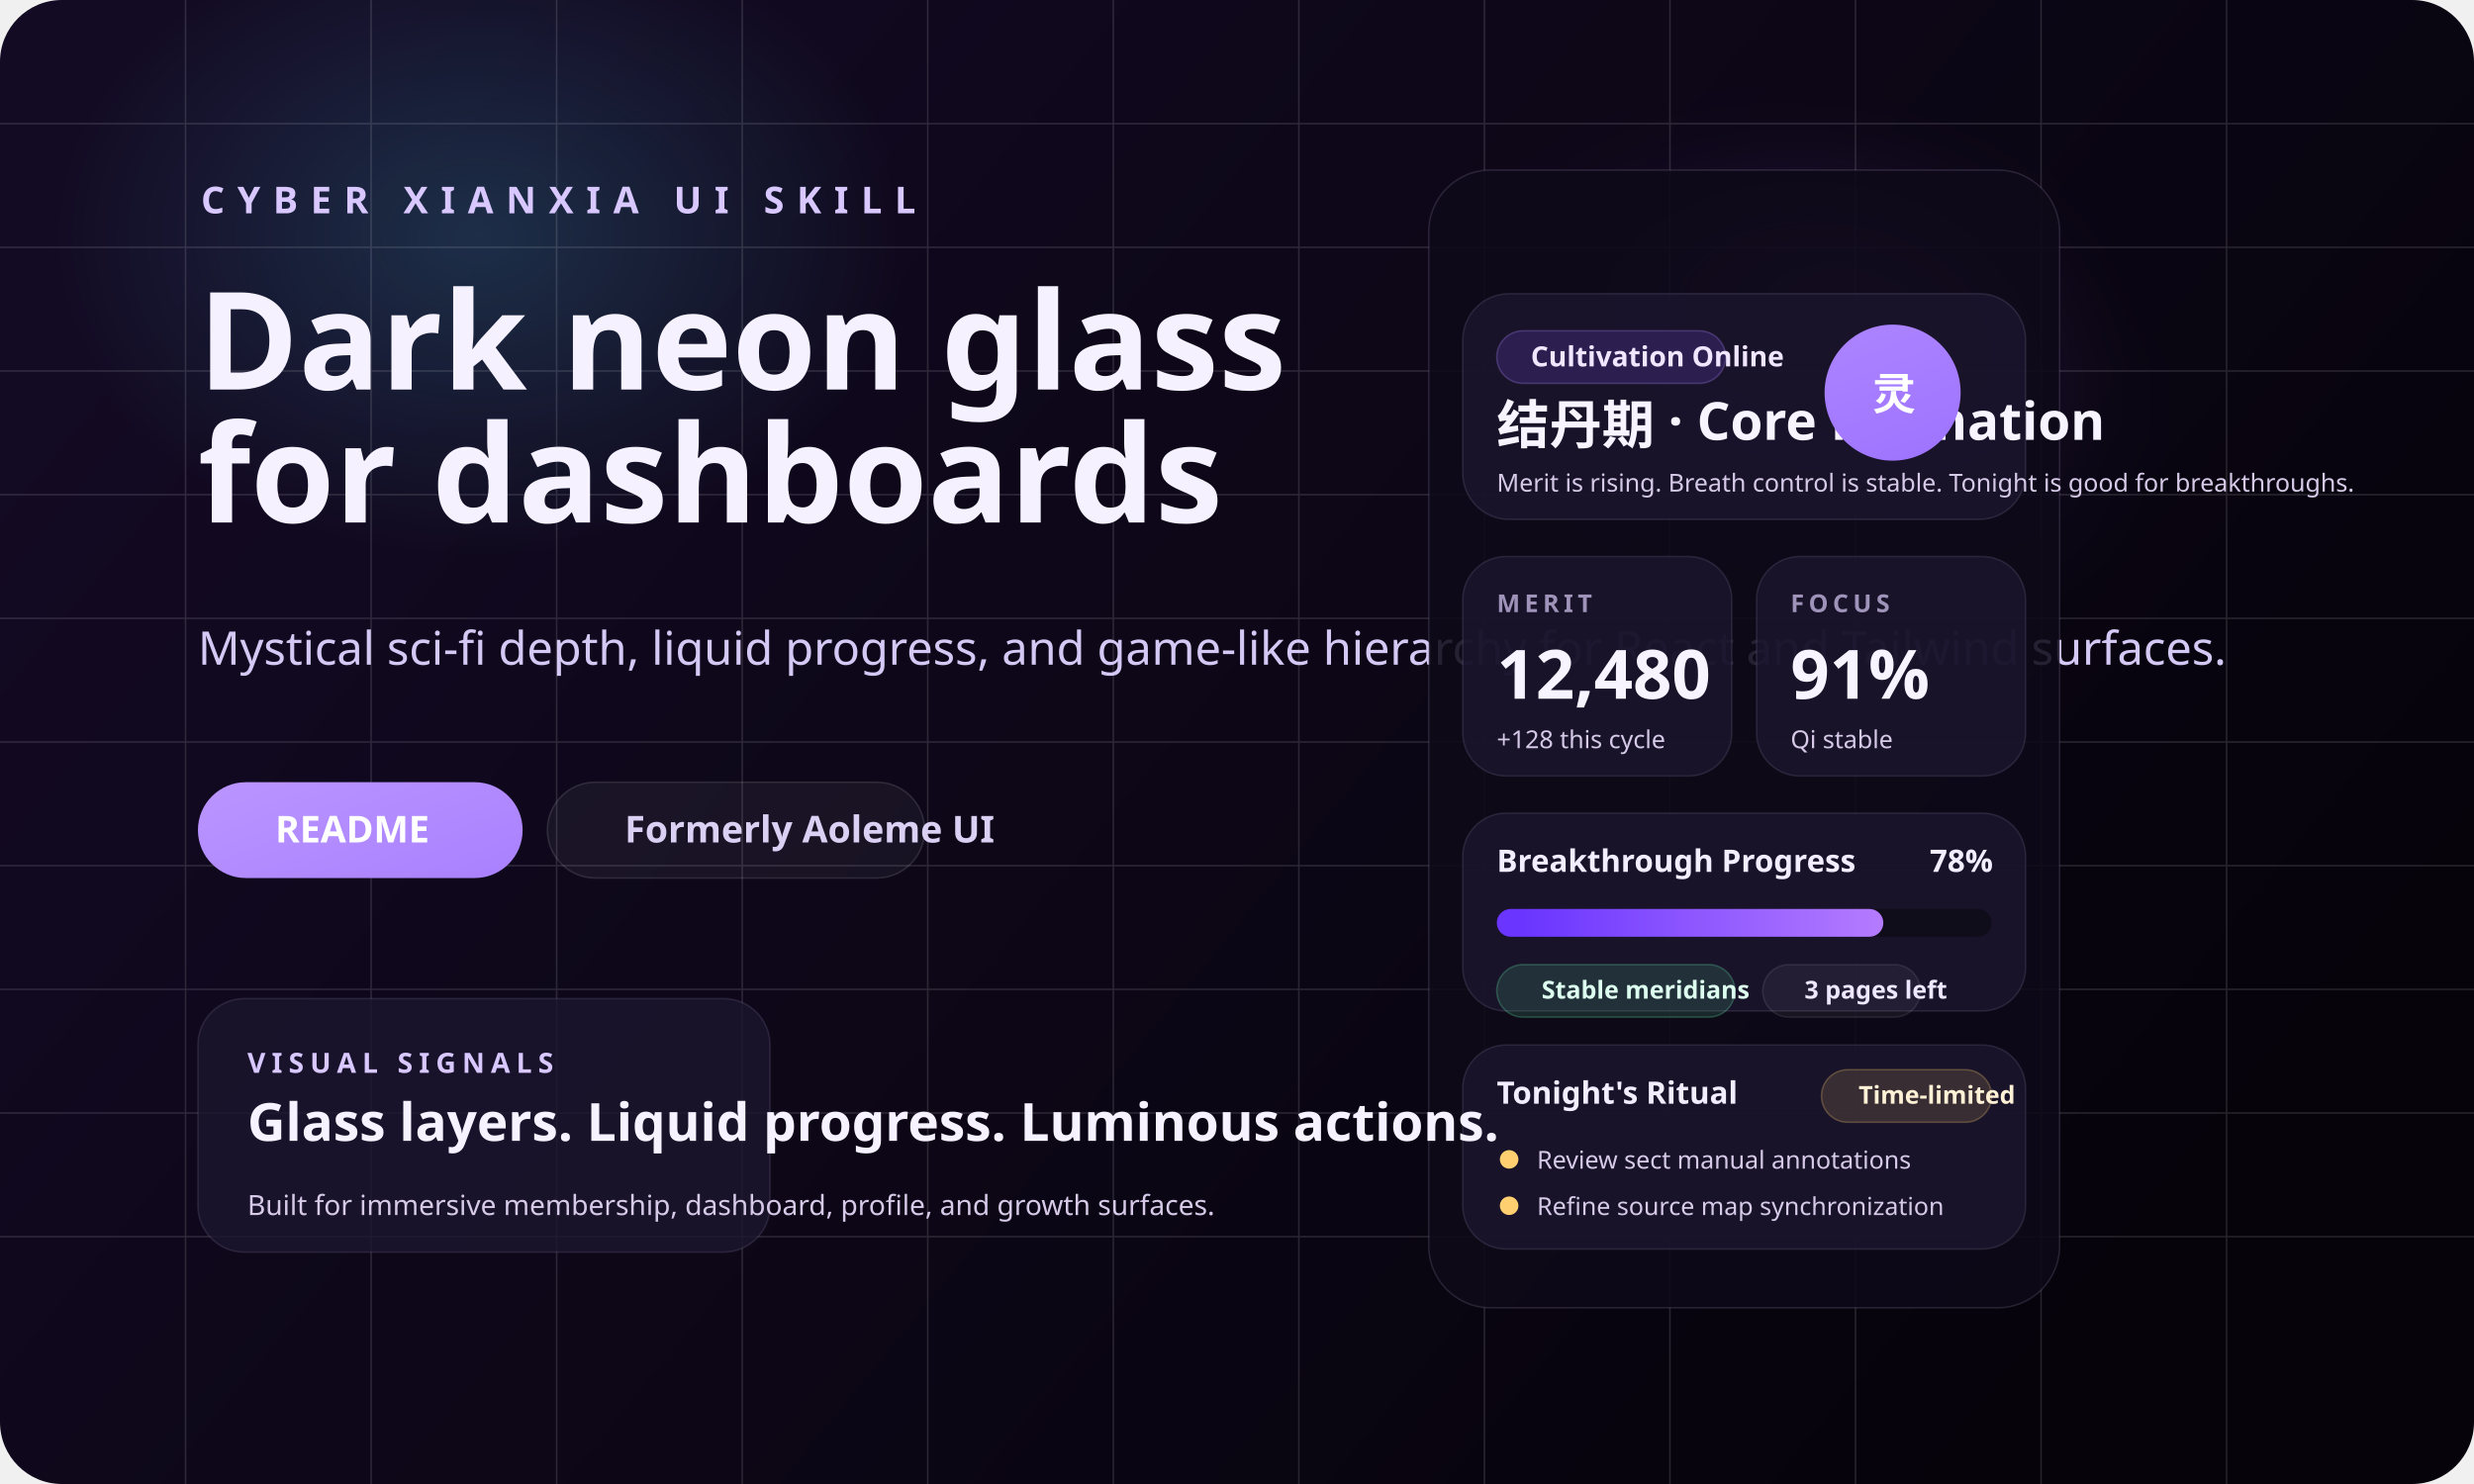
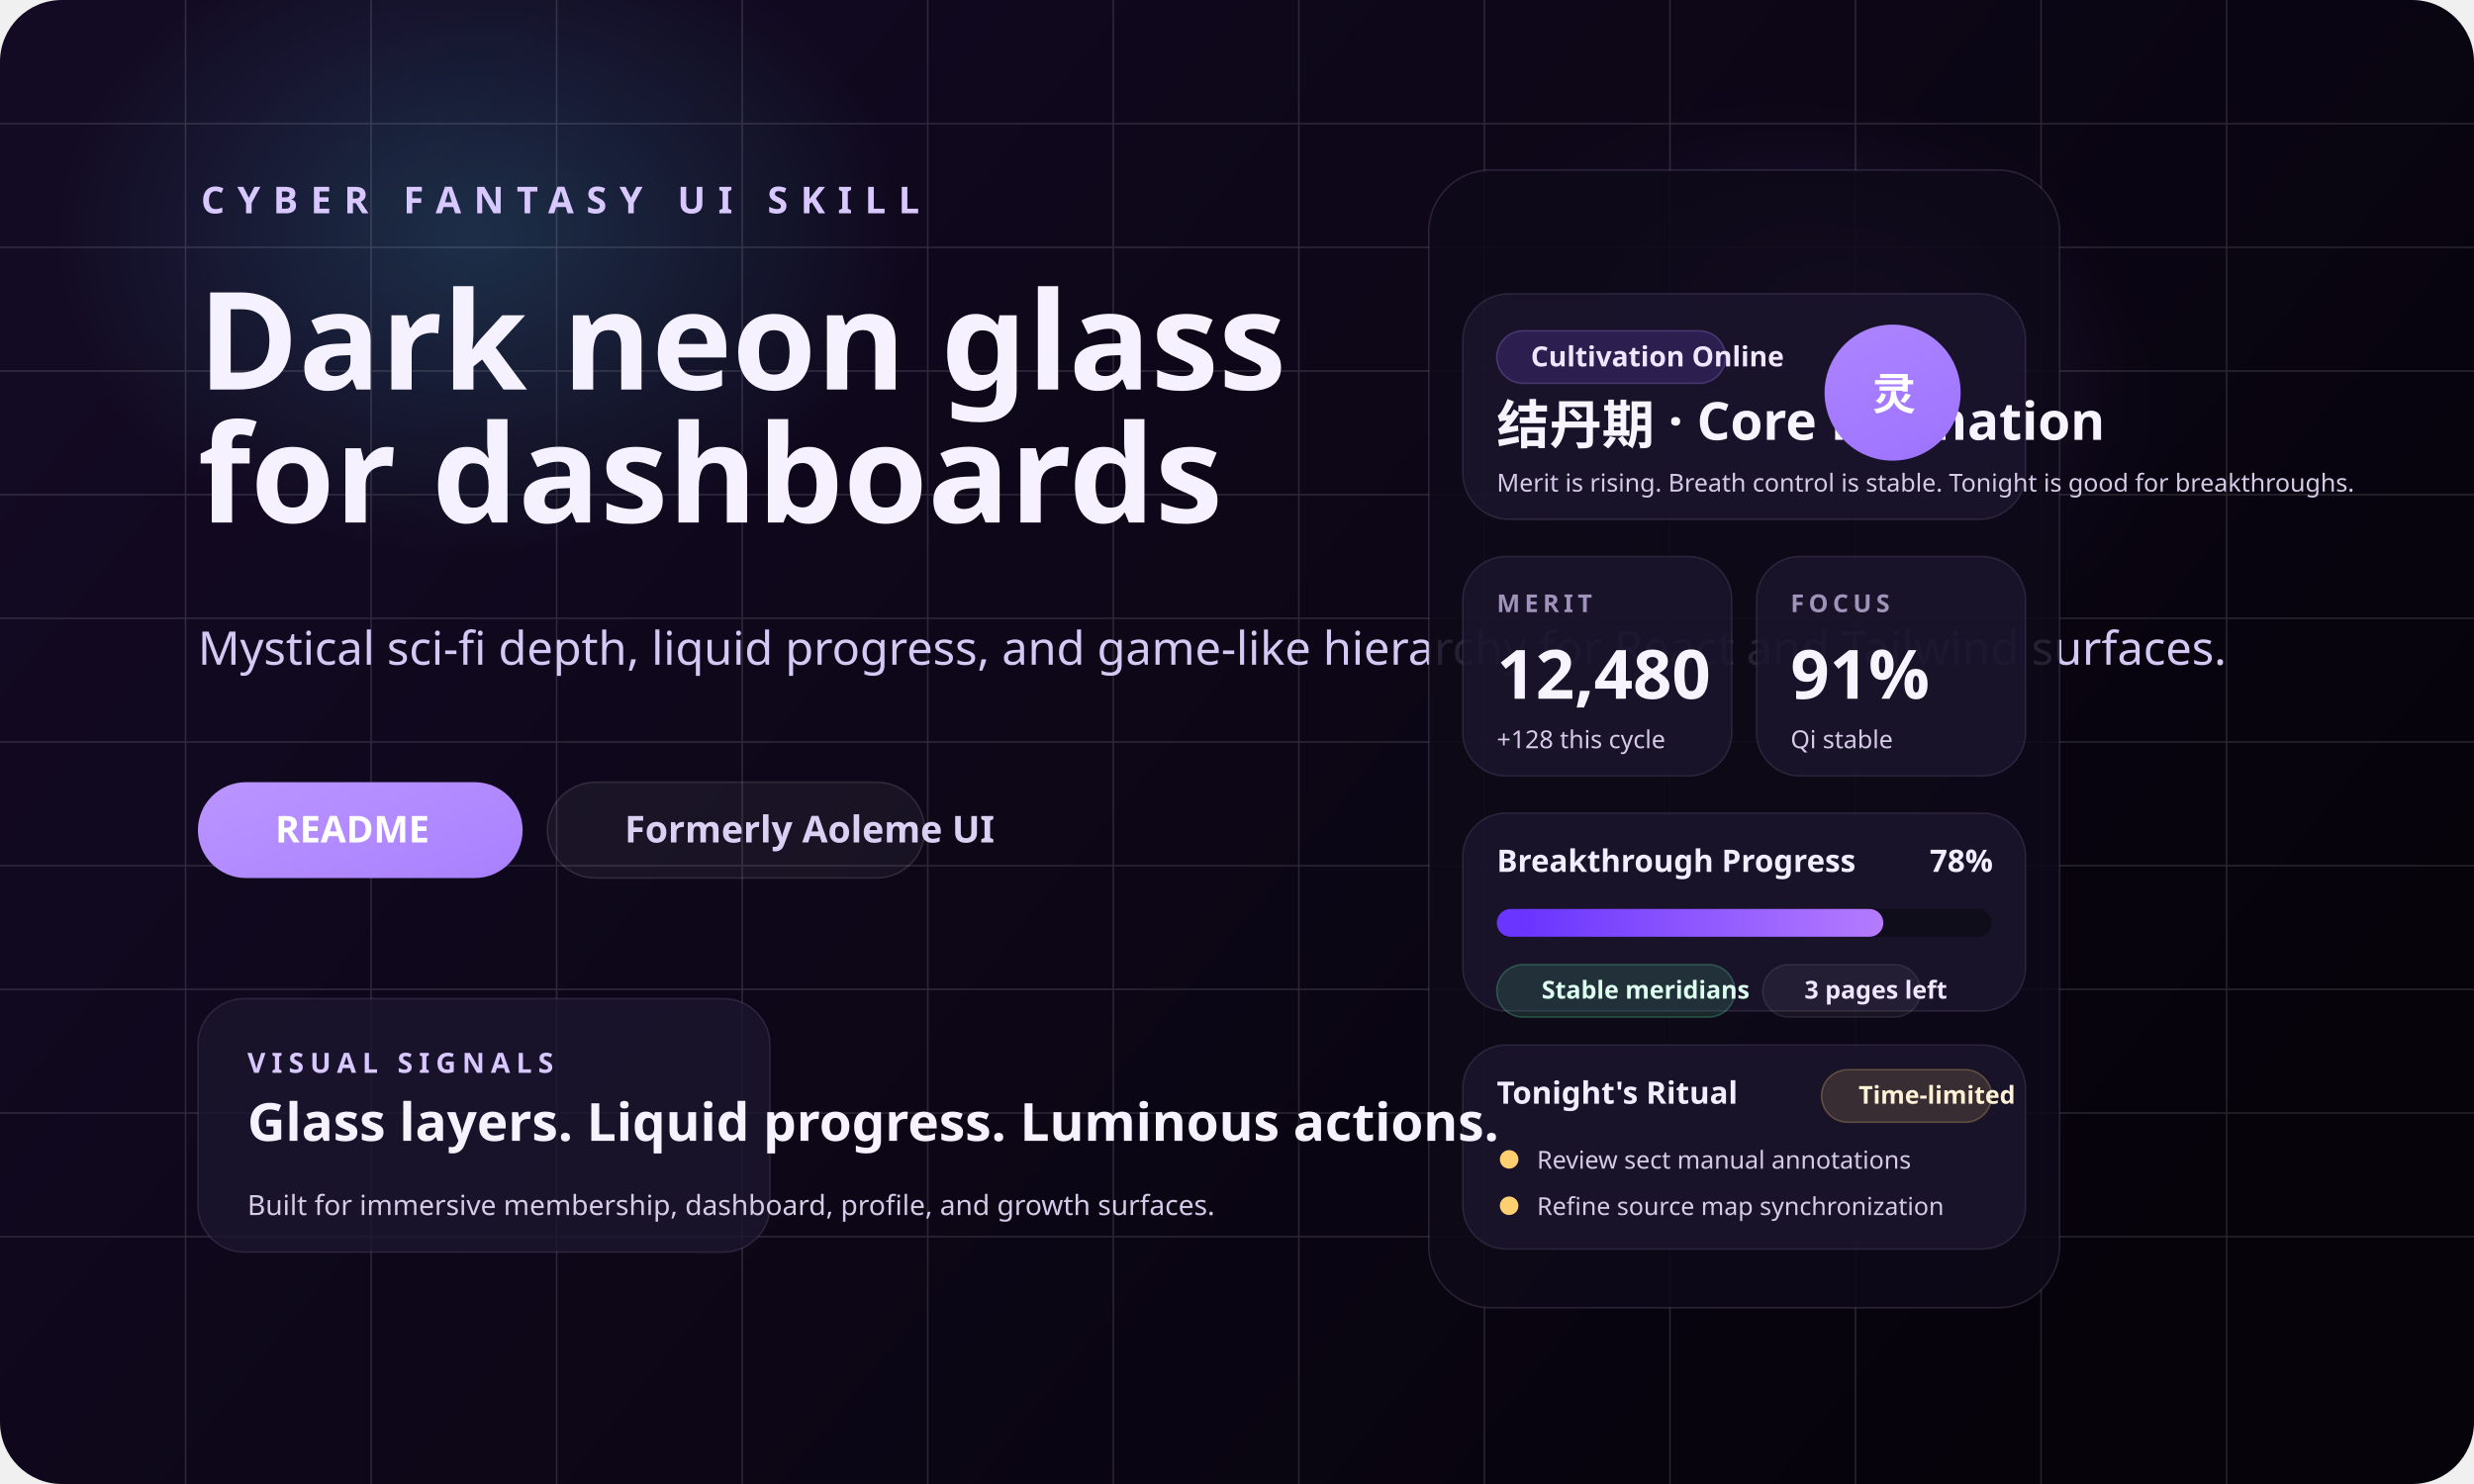
<svg xmlns="http://www.w3.org/2000/svg" width="1600" height="960" viewBox="0 0 1600 960" fill="none">
  <defs>
    <linearGradient id="bg" x1="210" y1="36" x2="1300" y2="930" gradientUnits="userSpaceOnUse">
      <stop stop-color="#130A23" />
      <stop offset="1" stop-color="#06030B" />
    </linearGradient>
    <linearGradient id="panel" x1="315" y1="118" x2="1140" y2="840" gradientUnits="userSpaceOnUse">
      <stop stop-color="rgba(255,255,255,0.08)" />
      <stop offset="1" stop-color="rgba(255,255,255,0.01)" />
    </linearGradient>
    <linearGradient id="purple" x1="1010" y1="150" x2="1228" y2="710" gradientUnits="userSpaceOnUse">
      <stop stop-color="#BC97FF" />
      <stop offset="1" stop-color="#6C39FF" />
    </linearGradient>
    <linearGradient id="liquid" x1="985" y1="564" x2="1216" y2="564" gradientUnits="userSpaceOnUse">
      <stop stop-color="#6A35FF" />
      <stop offset="1" stop-color="#B47BFF" />
    </linearGradient>
    <radialGradient id="orbA" cx="0" cy="0" r="1" gradientUnits="userSpaceOnUse" gradientTransform="translate(1228 170) rotate(90) scale(188 256)">
      <stop stop-color="#9A66FF" stop-opacity="0.34" />
      <stop offset="1" stop-color="#9A66FF" stop-opacity="0" />
    </radialGradient>
    <radialGradient id="orbB" cx="0" cy="0" r="1" gradientUnits="userSpaceOnUse" gradientTransform="translate(308 152) rotate(90) scale(208 280)">
      <stop stop-color="#52D8FF" stop-opacity="0.18" />
      <stop offset="1" stop-color="#52D8FF" stop-opacity="0" />
    </radialGradient>
    <filter id="blur" x="860" y="58" width="548" height="438" filterUnits="userSpaceOnUse" color-interpolation-filters="sRGB">
      <feGaussianBlur stdDeviation="40" />
    </filter>
  </defs>
  <rect width="1600" height="960" rx="40" fill="url(#bg)" />
  <rect width="1600" height="960" rx="40" fill="url(#orbB)" />
  <g filter="url(#blur)">
    <ellipse cx="1134" cy="277" rx="194" ry="139" fill="url(#orbA)" />
  </g>
  <g opacity="0.13">
    <path d="M0 80H1600" stroke="white" />
    <path d="M0 160H1600" stroke="white" />
    <path d="M0 240H1600" stroke="white" />
    <path d="M0 320H1600" stroke="white" />
    <path d="M0 400H1600" stroke="white" />
    <path d="M0 480H1600" stroke="white" />
    <path d="M0 560H1600" stroke="white" />
    <path d="M0 640H1600" stroke="white" />
    <path d="M0 720H1600" stroke="white" />
    <path d="M0 800H1600" stroke="white" />
    <path d="M120 0V960" stroke="white" />
    <path d="M240 0V960" stroke="white" />
    <path d="M360 0V960" stroke="white" />
    <path d="M480 0V960" stroke="white" />
    <path d="M600 0V960" stroke="white" />
    <path d="M720 0V960" stroke="white" />
    <path d="M840 0V960" stroke="white" />
    <path d="M960 0V960" stroke="white" />
    <path d="M1080 0V960" stroke="white" />
    <path d="M1200 0V960" stroke="white" />
    <path d="M1320 0V960" stroke="white" />
    <path d="M1440 0V960" stroke="white" />
  </g>
-   <text x="130" y="138" fill="#D8C8FF" font-family="Space Grotesk, Noto Sans SC, sans-serif" font-size="24" font-weight="700" letter-spacing="0.34em">CYBER XIANXIA UI SKILL</text>
+   <text x="130" y="138" fill="#D8C8FF" font-family="Space Grotesk, Noto Sans SC, sans-serif" font-size="24" font-weight="700" letter-spacing="0.34em">CYBER FANTASY UI SKILL</text>
  <text x="128" y="252" fill="#F5F1FF" font-family="Space Grotesk, Noto Sans SC, sans-serif" font-size="88" font-weight="700">Dark neon glass</text>
  <text x="128" y="338" fill="#F5F1FF" font-family="Space Grotesk, Noto Sans SC, sans-serif" font-size="88" font-weight="700">for dashboards</text>
  <text x="128" y="430" fill="#D4C8F4" font-family="Noto Sans SC, sans-serif" font-size="30">Mystical sci-fi depth, liquid progress, and game-like hierarchy for React and Tailwind surfaces.</text>
  <rect x="128" y="506" width="210" height="62" rx="31" fill="url(#purple)" />
  <text x="178" y="545" fill="white" font-family="Space Grotesk, Noto Sans SC, sans-serif" font-size="24" font-weight="700">README</text>
  <rect x="354" y="506" width="244" height="62" rx="31" fill="rgba(255,255,255,0.05)" stroke="rgba(255,255,255,0.12)" />
  <text x="404" y="545" fill="#D9D0F3" font-family="Space Grotesk, Noto Sans SC, sans-serif" font-size="24" font-weight="700">Formerly Aoleme UI</text>
  <g>
    <rect x="924" y="110" width="408" height="736" rx="40" fill="rgba(14,10,24,0.88)" stroke="rgba(221,204,255,0.14)" />
    <rect x="946" y="190" width="364" height="146" rx="30" fill="rgba(28,22,46,0.78)" stroke="rgba(221,204,255,0.12)" />
    <rect x="968" y="214" width="148" height="34" rx="17" fill="rgba(135,86,255,0.18)" stroke="rgba(183,140,255,0.26)" />
    <text x="990" y="237" fill="#F1E6FF" font-family="Space Grotesk, Noto Sans SC, sans-serif" font-size="18" font-weight="700">Cultivation Online</text>
    <text x="968" y="287" fill="#F8F4FF" font-family="Space Grotesk, Noto Sans SC, sans-serif" font-size="34" font-weight="700">结丹期 · Core Formation</text>
    <text x="968" y="318" fill="#D6CAE8" font-family="Noto Sans SC, sans-serif" font-size="16">Merit is rising. Breath control is stable. Tonight is good for breakthroughs.</text>
    <circle cx="1224" cy="254" r="44" fill="url(#purple)" />
    <text x="1211" y="265" fill="white" font-family="Noto Sans SC, sans-serif" font-size="28" font-weight="700">灵</text>
    <rect x="946" y="360" width="174" height="142" rx="28" fill="rgba(28,22,46,0.78)" stroke="rgba(221,204,255,0.12)" />
    <text x="968" y="396" fill="#9F93BA" font-family="Space Grotesk, Noto Sans SC, sans-serif" font-size="16" font-weight="700" letter-spacing="0.18em">MERIT</text>
    <text x="968" y="452" fill="#F8F4FF" font-family="Space Grotesk, Noto Sans SC, sans-serif" font-size="44" font-weight="700">12,480</text>
    <text x="968" y="484" fill="#D6CAE8" font-family="Noto Sans SC, sans-serif" font-size="16">+128 this cycle</text>
    <rect x="1136" y="360" width="174" height="142" rx="28" fill="rgba(28,22,46,0.78)" stroke="rgba(221,204,255,0.12)" />
    <text x="1158" y="396" fill="#9F93BA" font-family="Space Grotesk, Noto Sans SC, sans-serif" font-size="16" font-weight="700" letter-spacing="0.18em">FOCUS</text>
    <text x="1158" y="452" fill="#F8F4FF" font-family="Space Grotesk, Noto Sans SC, sans-serif" font-size="44" font-weight="700">91%</text>
    <text x="1158" y="484" fill="#D6CAE8" font-family="Noto Sans SC, sans-serif" font-size="16">Qi stable</text>
    <rect x="946" y="526" width="364" height="128" rx="28" fill="rgba(28,22,46,0.78)" stroke="rgba(221,204,255,0.12)" />
    <text x="968" y="564" fill="#F2EDFF" font-family="Space Grotesk, Noto Sans SC, sans-serif" font-size="20" font-weight="700">Breakthrough Progress</text>
    <text x="1248" y="564" fill="#F2EDFF" font-family="Space Grotesk, Noto Sans SC, sans-serif" font-size="20" font-weight="700">78%</text>
    <rect x="968" y="588" width="320" height="18" rx="9" fill="rgba(0,0,0,0.34)" />
    <rect x="968" y="588" width="250" height="18" rx="9" fill="url(#liquid)" />
    <rect x="968" y="624" width="154" height="34" rx="17" fill="rgba(96,230,168,0.14)" stroke="rgba(96,230,168,0.26)" />
    <text x="997" y="646" fill="#DDFFF0" font-family="Space Grotesk, Noto Sans SC, sans-serif" font-size="16" font-weight="700">Stable meridians</text>
    <rect x="1140" y="624" width="102" height="34" rx="17" fill="rgba(255,255,255,0.05)" stroke="rgba(255,255,255,0.09)" />
    <text x="1167" y="646" fill="#EEE7FF" font-family="Space Grotesk, Noto Sans SC, sans-serif" font-size="16" font-weight="700">3 pages left</text>
    <rect x="946" y="676" width="364" height="132" rx="28" fill="rgba(28,22,46,0.78)" stroke="rgba(221,204,255,0.12)" />
    <text x="968" y="714" fill="#F2EDFF" font-family="Space Grotesk, Noto Sans SC, sans-serif" font-size="20" font-weight="700">Tonight's Ritual</text>
    <rect x="1178" y="692" width="110" height="34" rx="17" fill="rgba(255,207,112,0.14)" stroke="rgba(255,207,112,0.26)" />
    <text x="1202" y="714" fill="#FFF1D6" font-family="Space Grotesk, Noto Sans SC, sans-serif" font-size="16" font-weight="700">Time-limited</text>
    <circle cx="976" cy="750" r="6" fill="#FFCF70" />
    <circle cx="976" cy="780" r="6" fill="#FFCF70" />
    <text x="994" y="756" fill="#D6CAE8" font-family="Noto Sans SC, sans-serif" font-size="16">Review sect manual annotations</text>
    <text x="994" y="786" fill="#D6CAE8" font-family="Noto Sans SC, sans-serif" font-size="16">Refine source map synchronization</text>
  </g>
  <rect x="128" y="646" width="370" height="164" rx="30" fill="rgba(28,22,46,0.78)" stroke="rgba(221,204,255,0.12)" />
  <text x="160" y="694" fill="#D8C8FF" font-family="Space Grotesk, Noto Sans SC, sans-serif" font-size="18" font-weight="700" letter-spacing="0.22em">VISUAL SIGNALS</text>
  <text x="160" y="738" fill="#F7F2FF" font-family="Space Grotesk, Noto Sans SC, sans-serif" font-size="34" font-weight="700">Glass layers. Liquid progress. Luminous actions.</text>
  <text x="160" y="786" fill="#D6CAE8" font-family="Noto Sans SC, sans-serif" font-size="18">Built for immersive membership, dashboard, profile, and growth surfaces.</text>
</svg>
